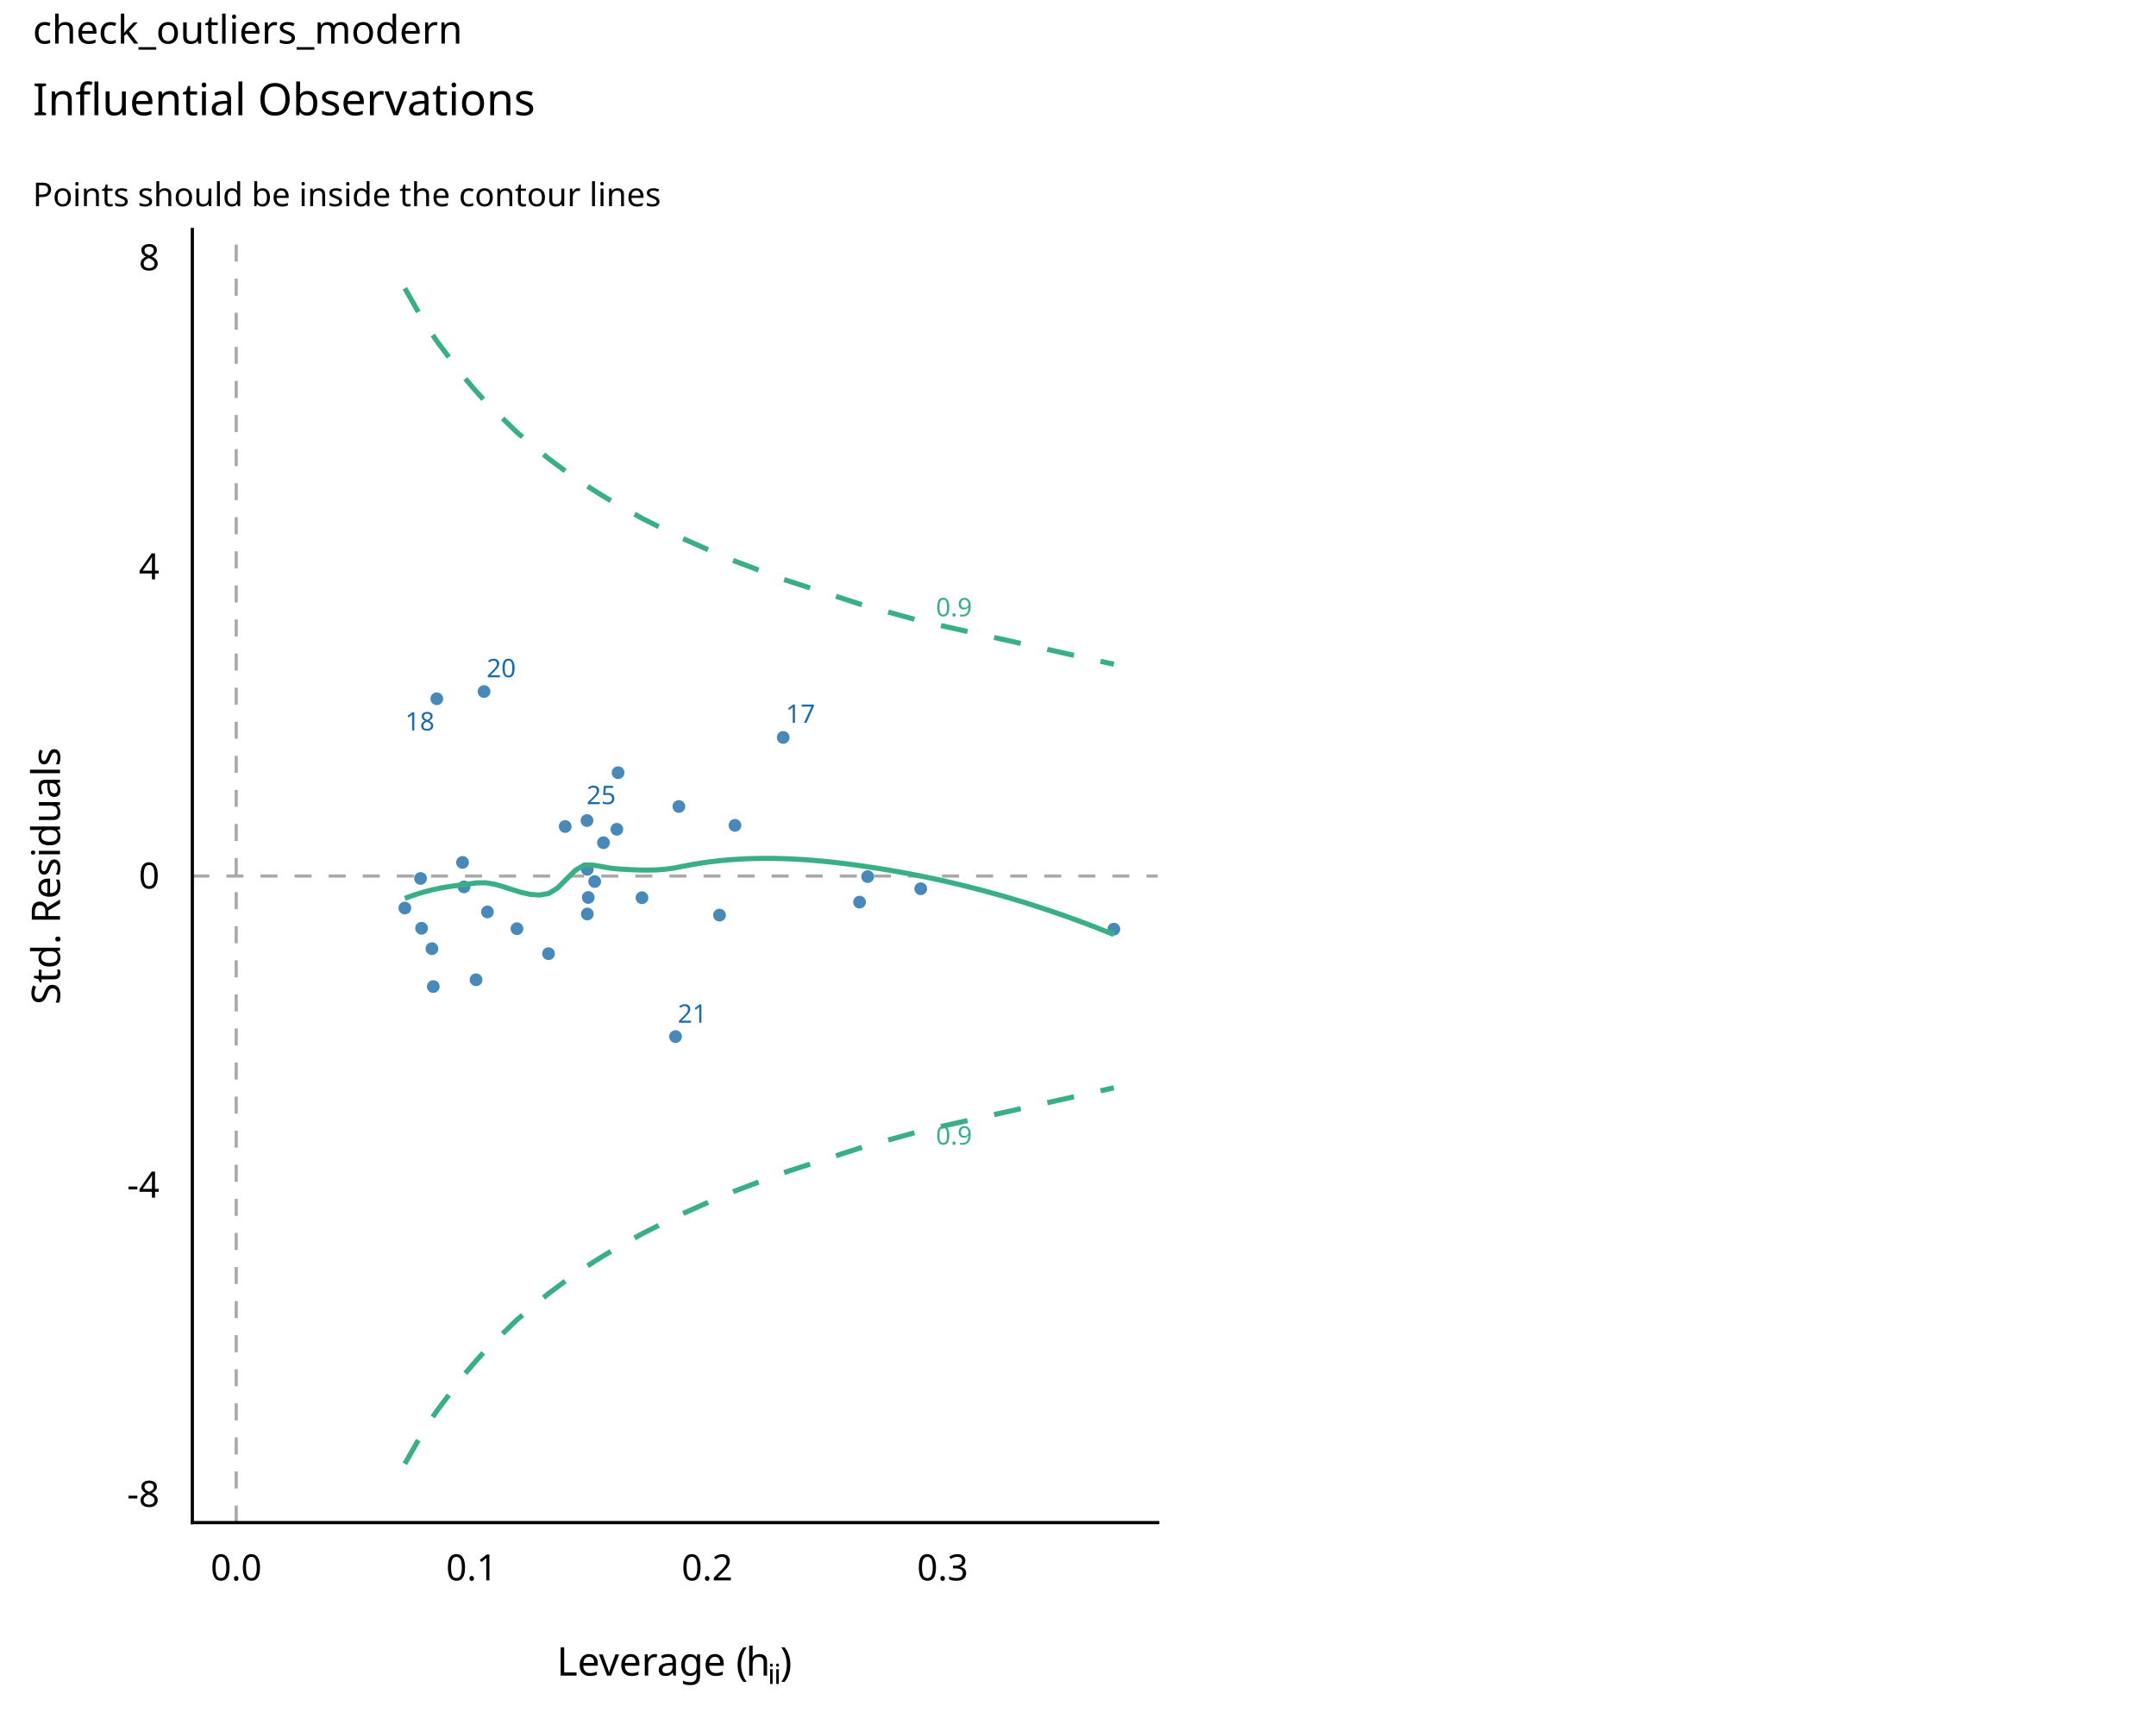
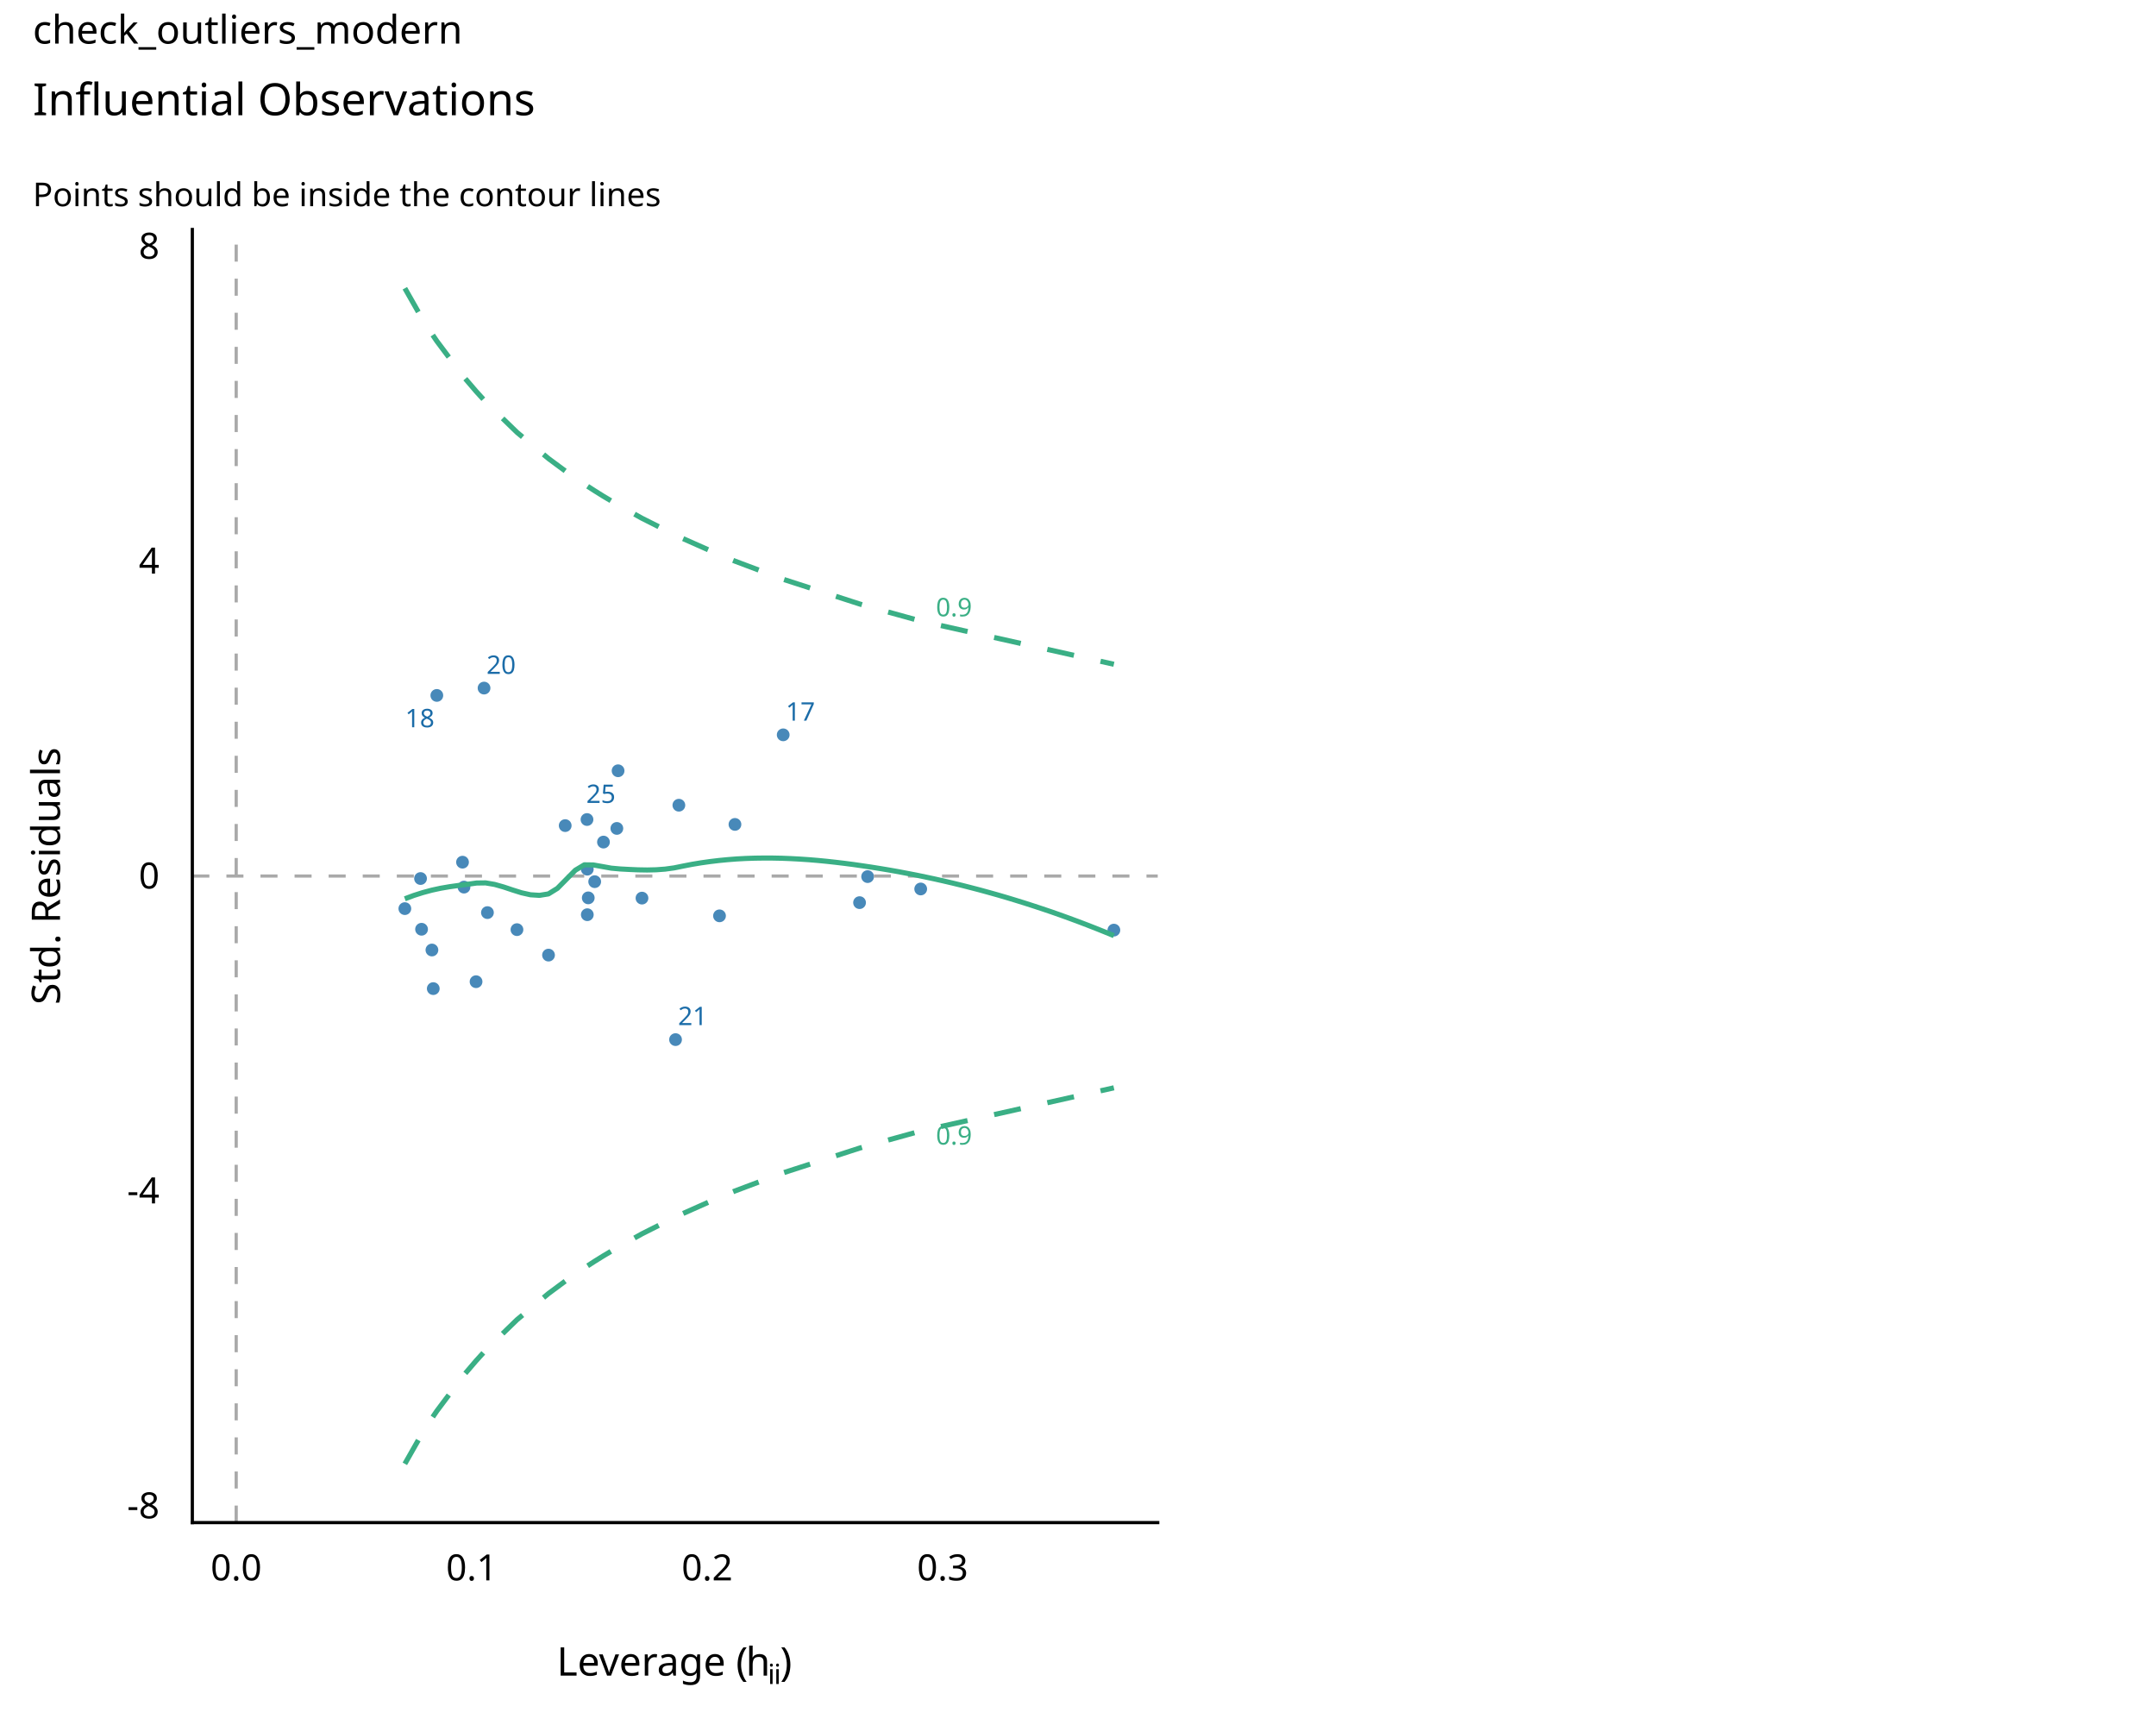
<svg xmlns="http://www.w3.org/2000/svg" class="svglite" data-engine-version="2.0" width="720.00pt" height="576.00pt" viewBox="0 0 720.00 576.00">
  <defs>
    <style type="text/css">
    .svglite line, .svglite polyline, .svglite polygon, .svglite path, .svglite rect, .svglite circle {
      fill: none;
      stroke: #000000;
      stroke-linecap: round;
      stroke-linejoin: round;
      stroke-miterlimit: 10.00;
    }
  </style>
  </defs>
  <rect width="100%" height="100%" style="stroke: none; fill: #FFFFFF;" />
  <defs>
    <clipPath id="cpMC4wMHw3MjAuMDB8MC4wMHw1NzYuMDA=">
      <rect x="0.00" y="0.00" width="720.00" height="576.00" />
    </clipPath>
  </defs>
  <g clip-path="url(#cpMC4wMHw3MjAuMDB8MC4wMHw1NzYuMDA=)">
    <rect x="0.00" y="0.00" width="720.00" height="576.00" style="stroke-width: 1.07; stroke: #FFFFFF; fill: #FFFFFF;" />
  </g>
  <defs>
    <clipPath id="cpNjQuMjN8NzE0LjUyfDc2LjYyfDUwOC40Mg==">
      <rect x="64.23" y="76.62" width="650.29" height="431.79" />
    </clipPath>
  </defs>
  <g clip-path="url(#cpNjQuMjN8NzE0LjUyfDc2LjYyfDUwOC40Mg==)">
</g>
  <g clip-path="url(#cpMC4wMHw3MjAuMDB8MC4wMHw1NzYuMDA=)">
</g>
  <defs>
    <clipPath id="cpNS40OHwzOTIuMTF8MjIuNzh8NTcwLjUy">
      <rect x="5.48" y="22.78" width="386.63" height="547.74" />
    </clipPath>
  </defs>
  <g clip-path="url(#cpNS40OHwzOTIuMTF8MjIuNzh8NTcwLjUy)">
    <rect x="5.48" y="22.78" width="386.63" height="547.74" style="stroke-width: 1.07; stroke: #FFFFFF; fill: #FFFFFF;" />
  </g>
  <g clip-path="url(#cpMC4wMHw3MjAuMDB8MC4wMHw1NzYuMDA=)">
</g>
  <defs>
    <clipPath id="cpNjQuMjN8Mzg2LjYzfDc2LjYyfDUwOC40Mg==">
      <rect x="64.23" y="76.62" width="322.41" height="431.79" />
    </clipPath>
  </defs>
  <g clip-path="url(#cpNjQuMjN8Mzg2LjYzfDc2LjYyfDUwOC40Mg==)">
    <rect x="64.23" y="76.62" width="322.41" height="431.79" style="stroke-width: 1.07; stroke: none; fill: #FFFFFF;" />
-     <circle cx="135.20" cy="303.20" r="2.13" style="stroke-width: 0.00; stroke: none; fill: #1B6CA8; fill-opacity: 0.80;" />
-     <circle cx="140.44" cy="293.33" r="2.13" style="stroke-width: 0.00; stroke: none; fill: #1B6CA8; fill-opacity: 0.80;" />
-     <circle cx="144.69" cy="329.43" r="2.13" style="stroke-width: 0.00; stroke: none; fill: #1B6CA8; fill-opacity: 0.80;" />
-     <circle cx="154.46" cy="287.97" r="2.13" style="stroke-width: 0.00; stroke: none; fill: #1B6CA8; fill-opacity: 0.80;" />
-     <circle cx="206.00" cy="276.91" r="2.13" style="stroke-width: 0.00; stroke: none; fill: #1B6CA8; fill-opacity: 0.80;" />
-     <circle cx="140.78" cy="309.96" r="2.13" style="stroke-width: 0.00; stroke: none; fill: #1B6CA8; fill-opacity: 0.80;" />
-     <circle cx="183.18" cy="318.44" r="2.13" style="stroke-width: 0.00; stroke: none; fill: #1B6CA8; fill-opacity: 0.80;" />
-     <circle cx="201.53" cy="281.39" r="2.13" style="stroke-width: 0.00; stroke: none; fill: #1B6CA8; fill-opacity: 0.80;" />
-     <circle cx="196.45" cy="299.68" r="2.13" style="stroke-width: 0.00; stroke: none; fill: #1B6CA8; fill-opacity: 0.80;" />
-     <circle cx="196.13" cy="290.27" r="2.13" style="stroke-width: 0.00; stroke: none; fill: #1B6CA8; fill-opacity: 0.80;" />
-     <circle cx="196.13" cy="305.20" r="2.13" style="stroke-width: 0.00; stroke: none; fill: #1B6CA8; fill-opacity: 0.80;" />
-     <circle cx="226.71" cy="269.30" r="2.13" style="stroke-width: 0.00; stroke: none; fill: #1B6CA8; fill-opacity: 0.80;" />
-     <circle cx="196.03" cy="273.99" r="2.13" style="stroke-width: 0.00; stroke: none; fill: #1B6CA8; fill-opacity: 0.80;" />
-     <circle cx="198.60" cy="294.36" r="2.13" style="stroke-width: 0.00; stroke: none; fill: #1B6CA8; fill-opacity: 0.80;" />
-     <circle cx="287.05" cy="301.23" r="2.13" style="stroke-width: 0.00; stroke: none; fill: #1B6CA8; fill-opacity: 0.80;" />
+     <circle cx="135.20" cy="303.40" r="2.13" style="stroke-width: 0.00; stroke: none; fill: #1B6CA8; fill-opacity: 0.80;" />
+     <circle cx="140.44" cy="293.35" r="2.13" style="stroke-width: 0.00; stroke: none; fill: #1B6CA8; fill-opacity: 0.80;" />
+     <circle cx="144.69" cy="330.11" r="2.13" style="stroke-width: 0.00; stroke: none; fill: #1B6CA8; fill-opacity: 0.80;" />
+     <circle cx="154.46" cy="287.89" r="2.13" style="stroke-width: 0.00; stroke: none; fill: #1B6CA8; fill-opacity: 0.80;" />
+     <circle cx="206.00" cy="276.62" r="2.13" style="stroke-width: 0.00; stroke: none; fill: #1B6CA8; fill-opacity: 0.80;" />
+     <circle cx="140.78" cy="310.29" r="2.13" style="stroke-width: 0.00; stroke: none; fill: #1B6CA8; fill-opacity: 0.80;" />
+     <circle cx="183.18" cy="318.92" r="2.13" style="stroke-width: 0.00; stroke: none; fill: #1B6CA8; fill-opacity: 0.80;" />
+     <circle cx="201.53" cy="281.18" r="2.13" style="stroke-width: 0.00; stroke: none; fill: #1B6CA8; fill-opacity: 0.80;" />
+     <circle cx="196.45" cy="299.81" r="2.13" style="stroke-width: 0.00; stroke: none; fill: #1B6CA8; fill-opacity: 0.80;" />
+     <circle cx="196.13" cy="290.23" r="2.13" style="stroke-width: 0.00; stroke: none; fill: #1B6CA8; fill-opacity: 0.80;" />
+     <circle cx="196.13" cy="305.43" r="2.13" style="stroke-width: 0.00; stroke: none; fill: #1B6CA8; fill-opacity: 0.80;" />
+     <circle cx="226.71" cy="268.87" r="2.13" style="stroke-width: 0.00; stroke: none; fill: #1B6CA8; fill-opacity: 0.80;" />
+     <circle cx="196.03" cy="273.65" r="2.13" style="stroke-width: 0.00; stroke: none; fill: #1B6CA8; fill-opacity: 0.80;" />
+     <circle cx="198.60" cy="294.40" r="2.13" style="stroke-width: 0.00; stroke: none; fill: #1B6CA8; fill-opacity: 0.80;" />
+     <circle cx="287.05" cy="301.40" r="2.13" style="stroke-width: 0.00; stroke: none; fill: #1B6CA8; fill-opacity: 0.80;" />
    <circle cx="289.75" cy="292.71" r="2.13" style="stroke-width: 0.00; stroke: none; fill: #1B6CA8; fill-opacity: 0.80;" />
-     <circle cx="261.55" cy="246.24" r="2.13" style="stroke-width: 0.00; stroke: none; fill: #1B6CA8; fill-opacity: 0.80;" />
-     <circle cx="145.88" cy="233.32" r="2.13" style="stroke-width: 0.00; stroke: none; fill: #1B6CA8; fill-opacity: 0.80;" />
-     <circle cx="188.75" cy="275.99" r="2.13" style="stroke-width: 0.00; stroke: none; fill: #1B6CA8; fill-opacity: 0.80;" />
-     <circle cx="161.65" cy="230.91" r="2.13" style="stroke-width: 0.00; stroke: none; fill: #1B6CA8; fill-opacity: 0.80;" />
-     <circle cx="225.60" cy="346.13" r="2.13" style="stroke-width: 0.00; stroke: none; fill: #1B6CA8; fill-opacity: 0.80;" />
-     <circle cx="162.78" cy="304.51" r="2.13" style="stroke-width: 0.00; stroke: none; fill: #1B6CA8; fill-opacity: 0.80;" />
-     <circle cx="172.64" cy="310.10" r="2.13" style="stroke-width: 0.00; stroke: none; fill: #1B6CA8; fill-opacity: 0.80;" />
-     <circle cx="144.24" cy="316.77" r="2.13" style="stroke-width: 0.00; stroke: none; fill: #1B6CA8; fill-opacity: 0.80;" />
-     <circle cx="206.41" cy="258.01" r="2.13" style="stroke-width: 0.00; stroke: none; fill: #1B6CA8; fill-opacity: 0.80;" />
-     <circle cx="154.95" cy="296.15" r="2.13" style="stroke-width: 0.00; stroke: none; fill: #1B6CA8; fill-opacity: 0.80;" />
-     <circle cx="214.39" cy="299.76" r="2.13" style="stroke-width: 0.00; stroke: none; fill: #1B6CA8; fill-opacity: 0.80;" />
-     <circle cx="245.44" cy="275.60" r="2.13" style="stroke-width: 0.00; stroke: none; fill: #1B6CA8; fill-opacity: 0.80;" />
-     <circle cx="371.98" cy="310.25" r="2.13" style="stroke-width: 0.00; stroke: none; fill: #1B6CA8; fill-opacity: 0.80;" />
-     <circle cx="240.28" cy="305.57" r="2.13" style="stroke-width: 0.00; stroke: none; fill: #1B6CA8; fill-opacity: 0.80;" />
-     <circle cx="307.47" cy="296.76" r="2.13" style="stroke-width: 0.00; stroke: none; fill: #1B6CA8; fill-opacity: 0.80;" />
-     <circle cx="158.98" cy="327.16" r="2.13" style="stroke-width: 0.00; stroke: none; fill: #1B6CA8; fill-opacity: 0.80;" />
+     <circle cx="261.55" cy="245.37" r="2.13" style="stroke-width: 0.00; stroke: none; fill: #1B6CA8; fill-opacity: 0.80;" />
+     <circle cx="145.88" cy="232.21" r="2.13" style="stroke-width: 0.00; stroke: none; fill: #1B6CA8; fill-opacity: 0.80;" />
+     <circle cx="188.75" cy="275.68" r="2.13" style="stroke-width: 0.00; stroke: none; fill: #1B6CA8; fill-opacity: 0.80;" />
+     <circle cx="161.65" cy="229.76" r="2.13" style="stroke-width: 0.00; stroke: none; fill: #1B6CA8; fill-opacity: 0.80;" />
+     <circle cx="225.60" cy="347.14" r="2.13" style="stroke-width: 0.00; stroke: none; fill: #1B6CA8; fill-opacity: 0.80;" />
+     <circle cx="162.78" cy="304.73" r="2.13" style="stroke-width: 0.00; stroke: none; fill: #1B6CA8; fill-opacity: 0.80;" />
+     <circle cx="172.64" cy="310.42" r="2.13" style="stroke-width: 0.00; stroke: none; fill: #1B6CA8; fill-opacity: 0.80;" />
+     <circle cx="144.24" cy="317.22" r="2.13" style="stroke-width: 0.00; stroke: none; fill: #1B6CA8; fill-opacity: 0.80;" />
+     <circle cx="206.41" cy="257.37" r="2.13" style="stroke-width: 0.00; stroke: none; fill: #1B6CA8; fill-opacity: 0.80;" />
+     <circle cx="154.95" cy="296.22" r="2.13" style="stroke-width: 0.00; stroke: none; fill: #1B6CA8; fill-opacity: 0.80;" />
+     <circle cx="214.39" cy="299.89" r="2.13" style="stroke-width: 0.00; stroke: none; fill: #1B6CA8; fill-opacity: 0.80;" />
+     <circle cx="245.44" cy="275.28" r="2.13" style="stroke-width: 0.00; stroke: none; fill: #1B6CA8; fill-opacity: 0.80;" />
+     <circle cx="371.98" cy="310.58" r="2.13" style="stroke-width: 0.00; stroke: none; fill: #1B6CA8; fill-opacity: 0.80;" />
+     <circle cx="240.28" cy="305.81" r="2.13" style="stroke-width: 0.00; stroke: none; fill: #1B6CA8; fill-opacity: 0.80;" />
+     <circle cx="307.47" cy="296.84" r="2.13" style="stroke-width: 0.00; stroke: none; fill: #1B6CA8; fill-opacity: 0.80;" />
+     <circle cx="158.98" cy="327.80" r="2.13" style="stroke-width: 0.00; stroke: none; fill: #1B6CA8; fill-opacity: 0.80;" />
    <line x1="78.88" y1="508.42" x2="78.88" y2="76.62" style="stroke-width: 1.07; stroke: #A9A9A9; stroke-dasharray: 5.69,5.69; stroke-linecap: butt;" />
    <line x1="64.23" y1="292.52" x2="386.63" y2="292.52" style="stroke-width: 1.07; stroke: #A9A9A9; stroke-dasharray: 5.69,5.69; stroke-linecap: butt;" />
-     <polyline points="135.20,299.98 138.19,298.88 141.19,297.95 144.19,297.16 147.19,296.52 150.18,296.02 153.18,295.60 156.18,295.22 159.17,294.81 162.17,294.77 165.17,295.26 168.17,296.11 171.16,297.09 174.16,298.01 177.16,298.66 180.16,298.86 183.15,298.38 186.15,296.56 189.15,293.57 192.14,290.61 195.14,288.84 198.14,288.89 201.14,289.40 204.13,289.94 207.13,290.20 210.13,290.36 213.12,290.49 216.12,290.54 219.12,290.47 222.12,290.26 225.11,289.85 228.11,289.25 231.11,288.69 234.11,288.19 237.10,287.77 240.10,287.42 243.10,287.14 246.09,286.92 249.09,286.76 252.09,286.66 255.09,286.62 258.08,286.63 261.08,286.69 264.08,286.80 267.08,286.96 270.07,287.16 273.07,287.41 276.07,287.69 279.06,288.01 282.06,288.37 285.06,288.75 288.06,289.17 291.05,289.61 294.05,290.08 297.05,290.58 300.05,291.10 303.04,291.65 306.04,292.23 309.04,292.83 312.03,293.47 315.03,294.12 318.03,294.81 321.03,295.53 324.02,296.27 327.02,297.04 330.02,297.84 333.02,298.67 336.01,299.52 339.01,300.41 342.01,301.32 345.00,302.26 348.00,303.24 351.00,304.24 354.00,305.27 356.99,306.32 359.99,307.41 362.99,308.53 365.99,309.68 368.98,310.86 371.98,312.07 " style="stroke-width: 1.71; stroke: #3AAF85; stroke-linecap: butt;" />
-     <text x="231.20" y="341.50" text-anchor="middle" style="font-size: 8.54px; fill: #1B6CA8; font-family: sans;" textLength="9.50px" lengthAdjust="spacingAndGlyphs">21</text>
-     <text x="267.33" y="241.37" text-anchor="middle" style="font-size: 8.54px; fill: #1B6CA8; font-family: sans;" textLength="9.50px" lengthAdjust="spacingAndGlyphs">17</text>
-     <text x="167.38" y="226.15" text-anchor="middle" style="font-size: 8.54px; fill: #1B6CA8; font-family: sans;" textLength="9.50px" lengthAdjust="spacingAndGlyphs">20</text>
-     <text x="140.21" y="243.90" text-anchor="middle" style="font-size: 8.54px; fill: #1B6CA8; font-family: sans;" textLength="9.50px" lengthAdjust="spacingAndGlyphs">18</text>
-     <text x="200.75" y="268.52" text-anchor="middle" style="font-size: 8.54px; fill: #1B6CA8; font-family: sans;" textLength="9.50px" lengthAdjust="spacingAndGlyphs">25</text>
+     <polyline points="135.20,300.12 138.19,299.00 141.19,298.05 144.19,297.24 147.19,296.59 150.18,296.08 153.18,295.66 156.18,295.27 159.17,294.85 162.17,294.81 165.17,295.32 168.17,296.17 171.16,297.17 174.16,298.11 177.16,298.78 180.16,298.97 183.15,298.49 186.15,296.63 189.15,293.59 192.14,290.57 195.14,288.78 198.14,288.82 201.14,289.35 204.13,289.89 207.13,290.16 210.13,290.32 213.12,290.45 216.12,290.50 219.12,290.43 222.12,290.21 225.11,289.80 228.11,289.19 231.11,288.61 234.11,288.11 237.10,287.69 240.10,287.33 243.10,287.04 246.09,286.81 249.09,286.65 252.09,286.55 255.09,286.51 258.08,286.52 261.08,286.58 264.08,286.70 267.08,286.86 270.07,287.06 273.07,287.31 276.07,287.60 279.06,287.93 282.06,288.29 285.06,288.68 288.06,289.11 291.05,289.56 294.05,290.04 297.05,290.54 300.05,291.07 303.04,291.64 306.04,292.22 309.04,292.84 312.03,293.48 315.03,294.15 318.03,294.85 321.03,295.58 324.02,296.34 327.02,297.12 330.02,297.94 333.02,298.78 336.01,299.65 339.01,300.56 342.01,301.49 345.00,302.45 348.00,303.44 351.00,304.45 354.00,305.50 356.99,306.58 359.99,307.69 362.99,308.83 365.99,310.00 368.98,311.20 371.98,312.43 " style="stroke-width: 1.71; stroke: #3AAF85; stroke-linecap: butt;" />
+     <text x="231.31" y="342.30" text-anchor="middle" style="font-size: 8.54px; fill: #1B6CA8; font-family: sans;" textLength="9.50px" lengthAdjust="spacingAndGlyphs">21</text>
+     <text x="267.30" y="240.63" text-anchor="middle" style="font-size: 8.54px; fill: #1B6CA8; font-family: sans;" textLength="9.50px" lengthAdjust="spacingAndGlyphs">17</text>
+     <text x="167.35" y="225.02" text-anchor="middle" style="font-size: 8.54px; fill: #1B6CA8; font-family: sans;" textLength="9.50px" lengthAdjust="spacingAndGlyphs">20</text>
+     <text x="140.20" y="242.84" text-anchor="middle" style="font-size: 8.54px; fill: #1B6CA8; font-family: sans;" textLength="9.50px" lengthAdjust="spacingAndGlyphs">18</text>
+     <text x="200.67" y="268.11" text-anchor="middle" style="font-size: 8.54px; fill: #1B6CA8; font-family: sans;" textLength="9.50px" lengthAdjust="spacingAndGlyphs">25</text>
    <polyline points="135.20,96.25 140.44,105.47 140.78,106.02 144.24,111.46 144.69,112.14 145.88,113.90 154.46,125.35 154.95,125.94 158.98,130.65 161.65,133.59 162.78,134.79 172.64,144.36 183.18,153.13 188.75,157.25 196.03,162.23 196.13,162.30 196.13,162.30 196.45,162.51 198.60,163.89 201.53,165.72 206.00,168.38 206.41,168.62 214.39,173.06 225.60,178.70 226.71,179.23 240.28,185.25 245.44,187.37 261.55,193.43 287.05,201.67 289.75,202.47 307.47,207.37 371.98,221.81 " style="stroke-width: 1.71; stroke: #3AAF85; stroke-dasharray: 9.10,9.10; stroke-linecap: butt;" />
    <polyline points="135.20,488.79 140.44,479.57 140.78,479.02 144.24,473.58 144.69,472.90 145.88,471.15 154.46,459.70 154.95,459.10 158.98,454.39 161.65,451.45 162.78,450.26 172.64,440.68 183.18,431.92 188.75,427.79 196.03,422.81 196.13,422.74 196.13,422.74 196.45,422.54 198.60,421.15 201.53,419.33 206.00,416.66 206.41,416.42 214.39,411.99 225.60,406.34 226.71,405.82 240.28,399.79 245.44,397.68 261.55,391.62 287.05,383.37 289.75,382.58 307.47,377.67 371.98,363.24 " style="stroke-width: 1.71; stroke: #3AAF85; stroke-dasharray: 9.10,9.10; stroke-linecap: butt;" />
    <text x="324.62" y="205.80" text-anchor="end" style="font-size: 8.54px; fill: #3AAF85; font-family: sans;" textLength="11.87px" lengthAdjust="spacingAndGlyphs">0.9</text>
    <text x="324.62" y="382.19" text-anchor="end" style="font-size: 8.54px; fill: #3AAF85; font-family: sans;" textLength="11.87px" lengthAdjust="spacingAndGlyphs">0.9</text>
  </g>
  <g clip-path="url(#cpMC4wMHw3MjAuMDB8MC4wMHw1NzYuMDA=)">
    <polyline points="64.23,508.42 64.23,76.62 " style="stroke-width: 1.07; stroke-linecap: square;" />
-     <text x="53.27" y="503.13" text-anchor="end" style="font-size: 12.10px; font-family: sans;" textLength="10.76px" lengthAdjust="spacingAndGlyphs">-8</text>
-     <text x="53.27" y="399.91" text-anchor="end" style="font-size: 12.10px; font-family: sans;" textLength="10.76px" lengthAdjust="spacingAndGlyphs">-4</text>
+     <text x="53.27" y="506.99" text-anchor="end" style="font-size: 12.10px; font-family: sans;" textLength="10.76px" lengthAdjust="spacingAndGlyphs">-8</text>
+     <text x="53.27" y="401.84" text-anchor="end" style="font-size: 12.10px; font-family: sans;" textLength="10.76px" lengthAdjust="spacingAndGlyphs">-4</text>
    <text x="53.27" y="296.69" text-anchor="end" style="font-size: 12.10px; font-family: sans;" textLength="6.73px" lengthAdjust="spacingAndGlyphs">0</text>
-     <text x="53.27" y="193.46" text-anchor="end" style="font-size: 12.10px; font-family: sans;" textLength="6.73px" lengthAdjust="spacingAndGlyphs">4</text>
-     <text x="53.27" y="90.24" text-anchor="end" style="font-size: 12.10px; font-family: sans;" textLength="6.73px" lengthAdjust="spacingAndGlyphs">8</text>
+     <text x="53.27" y="191.54" text-anchor="end" style="font-size: 12.10px; font-family: sans;" textLength="6.73px" lengthAdjust="spacingAndGlyphs">4</text>
+     <text x="53.27" y="86.39" text-anchor="end" style="font-size: 12.10px; font-family: sans;" textLength="6.73px" lengthAdjust="spacingAndGlyphs">8</text>
    <polyline points="64.23,508.42 386.63,508.42 " style="stroke-width: 1.07; stroke-linecap: square;" />
    <text x="78.88" y="527.71" text-anchor="middle" style="font-size: 12.10px; font-family: sans;" textLength="16.82px" lengthAdjust="spacingAndGlyphs">0.0</text>
    <text x="157.52" y="527.71" text-anchor="middle" style="font-size: 12.10px; font-family: sans;" textLength="16.82px" lengthAdjust="spacingAndGlyphs">0.1</text>
    <text x="236.16" y="527.71" text-anchor="middle" style="font-size: 12.10px; font-family: sans;" textLength="16.82px" lengthAdjust="spacingAndGlyphs">0.2</text>
    <text x="314.79" y="527.71" text-anchor="middle" style="font-size: 12.10px; font-family: sans;" textLength="16.82px" lengthAdjust="spacingAndGlyphs">0.3</text>
    <text x="185.95" y="559.51" style="font-size: 13.20px; font-family: sans;" textLength="63.11px" lengthAdjust="spacingAndGlyphs">Leverage (</text>
    <text x="249.07" y="559.51" style="font-size: 13.20px; font-family: sans;" textLength="7.34px" lengthAdjust="spacingAndGlyphs">h</text>
    <text x="256.41" y="562.30" style="font-size: 9.24px; font-family: sans;" textLength="2.05px" lengthAdjust="spacingAndGlyphs">i</text>
    <text x="258.46" y="562.30" style="font-size: 9.24px; font-family: sans;" textLength="2.05px" lengthAdjust="spacingAndGlyphs">i</text>
    <text x="260.51" y="559.51" style="font-size: 13.20px; font-family: sans;" textLength="4.40px" lengthAdjust="spacingAndGlyphs">)</text>
    <text transform="translate(20.04,292.52) rotate(-90)" text-anchor="middle" style="font-size: 13.20px; font-family: sans;" textLength="85.12px" lengthAdjust="spacingAndGlyphs">Std. Residuals</text>
    <text x="10.96" y="68.86" style="font-size: 11.00px; font-family: sans;" textLength="196.92px" lengthAdjust="spacingAndGlyphs">Points should be inside the contour lines</text>
    <text x="10.96" y="38.48" style="font-size: 14.85px; font-family: sans;" textLength="155.20px" lengthAdjust="spacingAndGlyphs">Influential Observations</text>
    <text x="10.96" y="14.56" style="font-size: 13.20px; font-family: sans;" textLength="136.50px" lengthAdjust="spacingAndGlyphs">check_outliers_modern</text>
  </g>
</svg>
